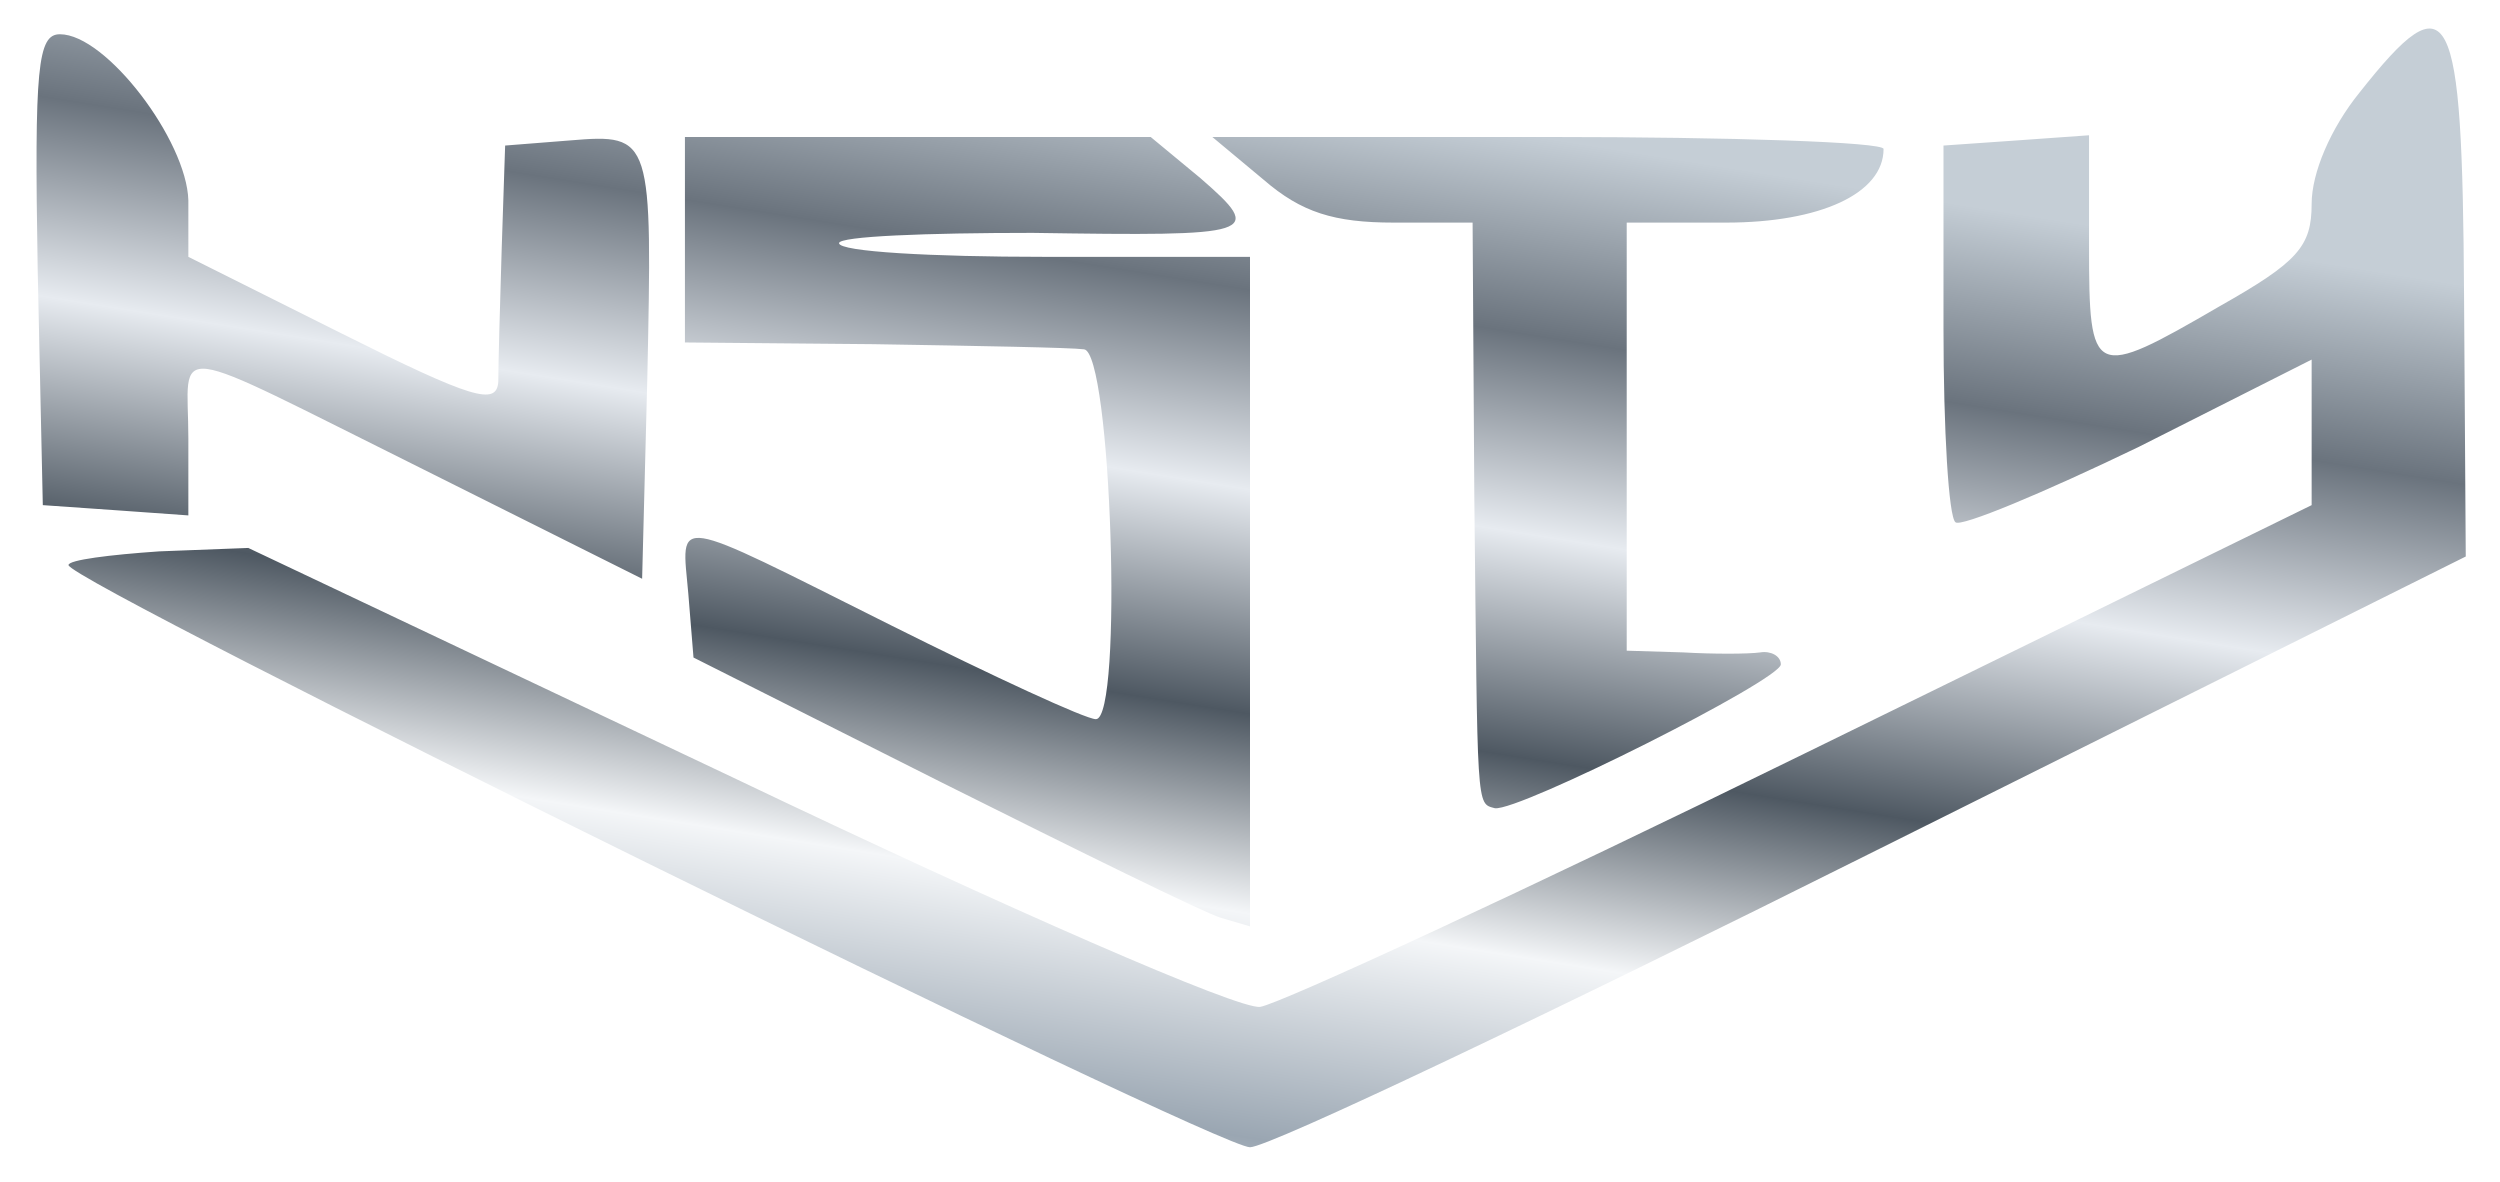
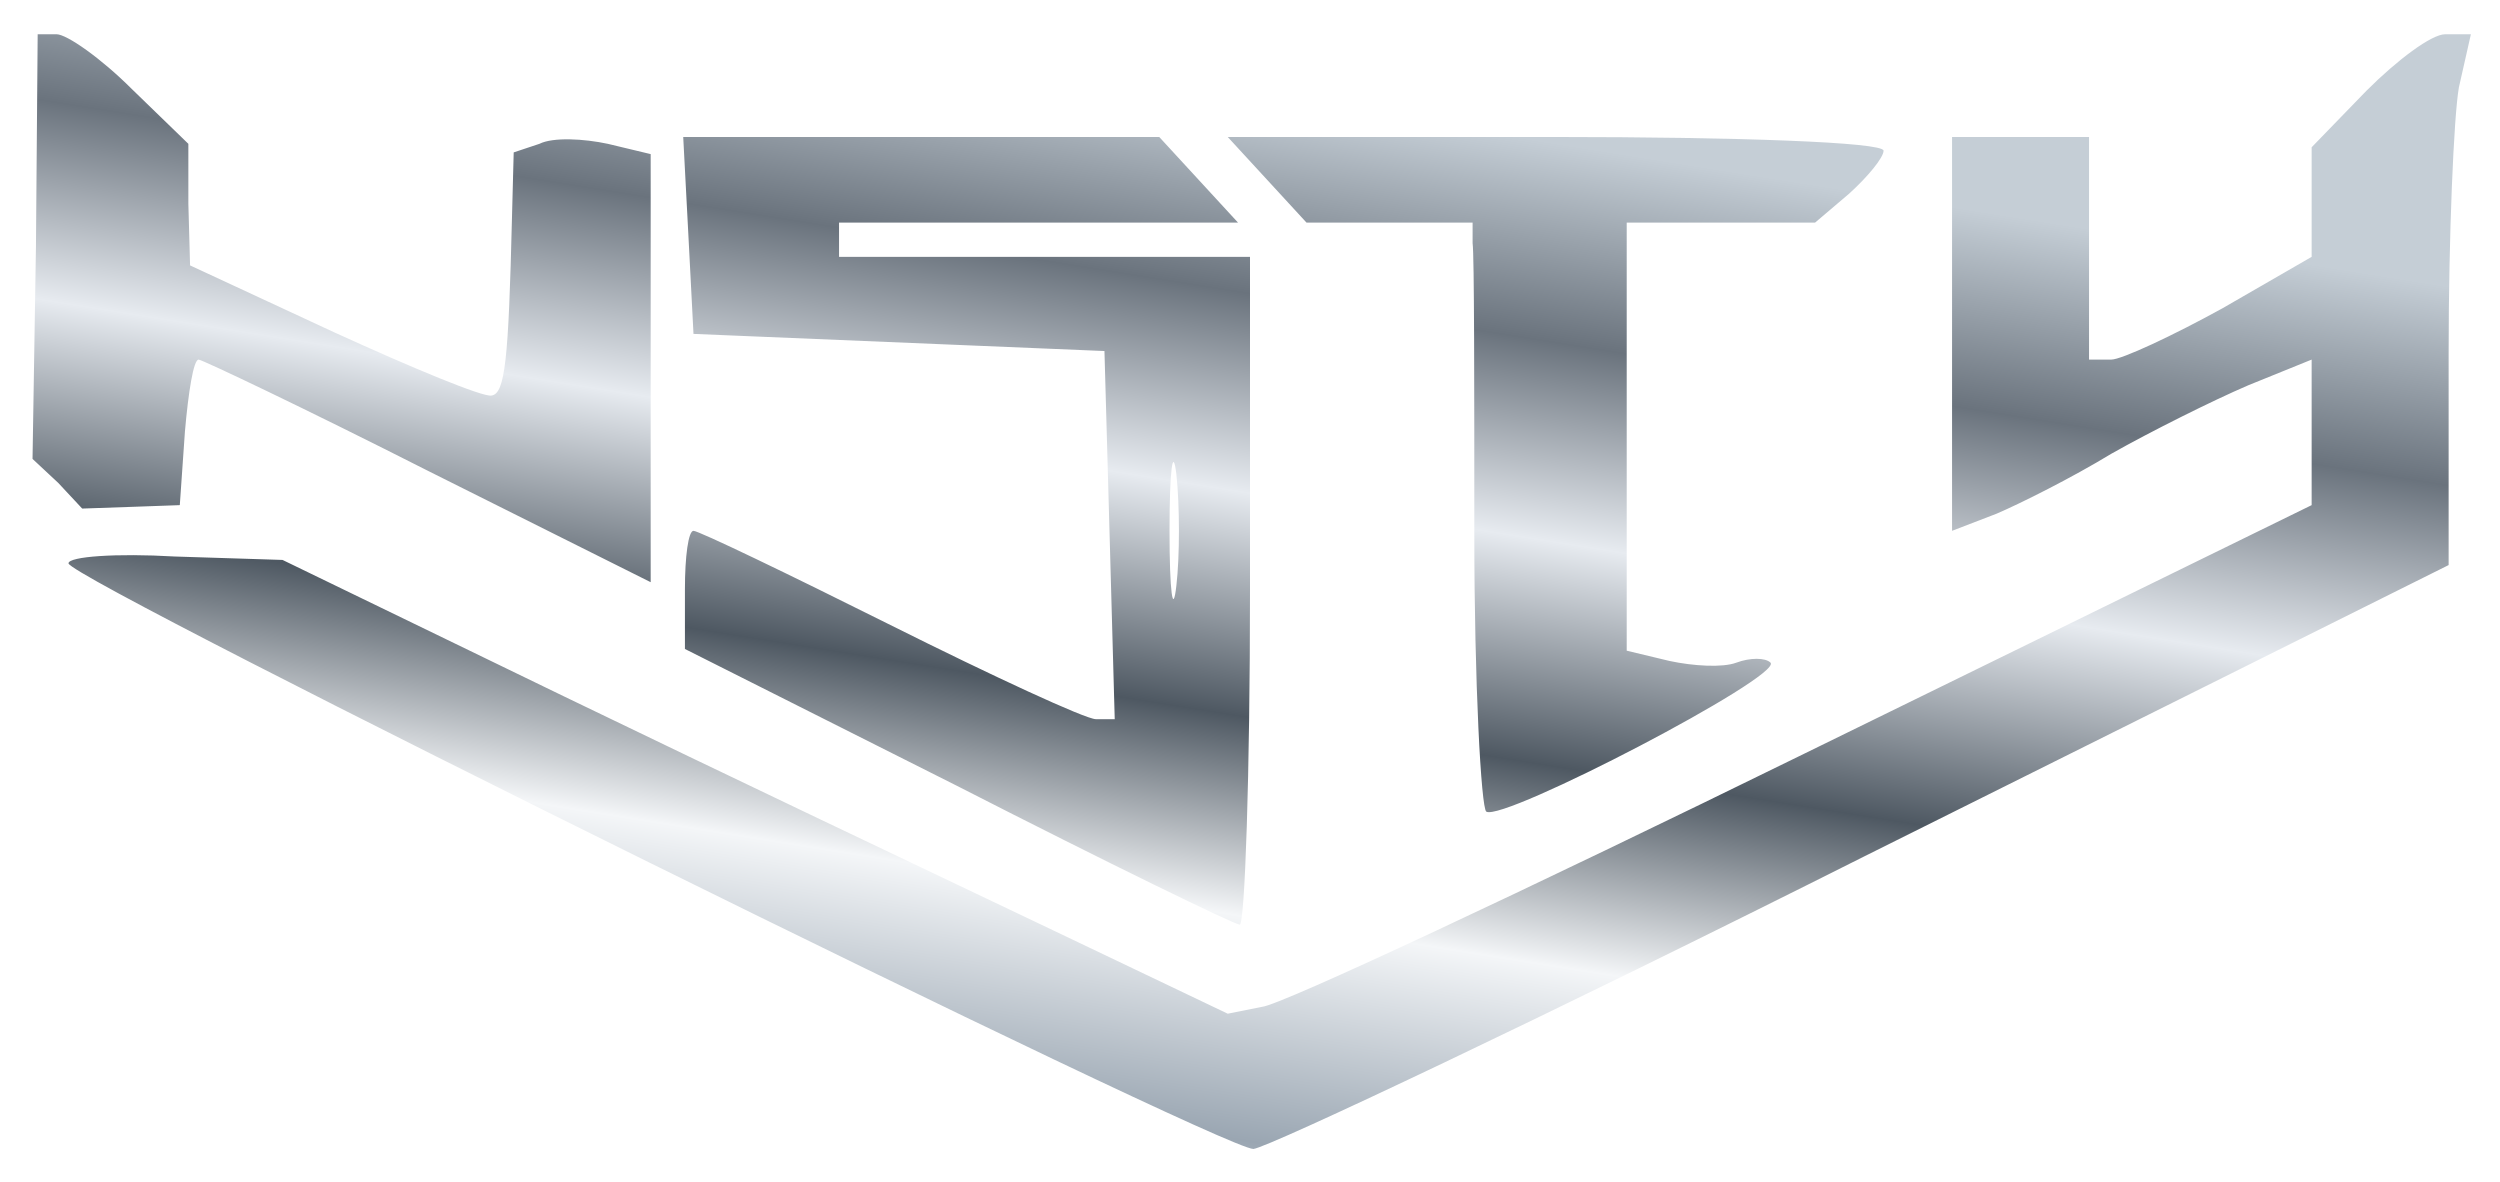
<svg xmlns="http://www.w3.org/2000/svg" viewBox="0 0 146 69" role="img">
  <defs>
    <linearGradient id="metal" x1="0" y1="0" x2="0.35" y2="1">
      <stop offset="0" stop-color="#ffffff" />
      <stop offset="0.16" stop-color="#9aa6b2" />
      <stop offset="0.34" stop-color="#f4f6f8" />
      <stop offset="0.5" stop-color="#4e5862" />
      <stop offset="0.68" stop-color="#e7ebf0" />
      <stop offset="0.84" stop-color="#6a737d" />
      <stop offset="1" stop-color="#c5ced6" />
    </linearGradient>
  </defs>
-   <g transform="translate(0,69) scale(0.1,-0.1)" fill="url(#metal)" stroke="none">
-     <path d="M22 533 l3 -138 43 -3 42 -3 0 45 c0 56 -16 58 137 -18 l128 -64 3 116 c3 142 3 144 -45 140 l-38 -3 -2 -60 c-1 -33 -2 -68 -2 -78 -1 -14 -15 -10 -91 28 l-90 45 0 33 c-1 35 -48 97 -75 97 -13 0 -15 -19 -13 -137z M1378 636 c-17 -21 -28 -47 -28 -65 0 -25 -8 -34 -54 -60 -74 -43 -76 -42 -76 35 l0 65 -42 -3 -43 -3 0 -107 c0 -59 3 -110 7 -113 3 -3 51 17 107 44 l101 51 0 -42 0 -43 -296 -145 c-163 -80 -306 -146 -318 -148 -12 -2 -149 58 -306 133 l-285 135 -52 -2 c-29 -2 -53 -5 -53 -8 0 -10 670 -340 690 -340 11 0 175 78 365 173 l345 172 -1 153 c-1 171 -8 185 -61 118z M400 550 l0 -60 110 -1 c61 -1 116 -2 123 -3 16 -1 23 -216 7 -216 -6 0 -60 25 -120 55 -130 65 -122 64 -118 18 l3 -37 145 -73 c80 -40 153 -76 163 -79 l17 -5 0 195 0 196 -120 0 c-66 0 -120 3 -120 8 0 4 51 6 113 6 131 -2 136 -1 98 32 l-29 24 -136 0 -136 0 0 -60z M738 585 c22 -19 41 -25 76 -25 l46 0 1 -160 c2 -184 1 -179 12 -182 14 -2 167 75 167 84 0 5 -6 8 -12 7 -7 -1 -28 -1 -45 0 l-33 1 0 125 0 125 58 0 c55 0 92 17 92 43 0 4 -88 7 -196 7 l-196 0 30 -25z" />
+   <g transform="translate(0,69) scale(0.1,-0.1)" fill="url(#metal)" fill-rule="evenodd" stroke="none">
+     <path d="M21 546 l-2 -124 15 -14 14 -15 29 1 28 1 3 43 c2 23 5 42 8 42 2 0 63 -29 134 -65 l130 -65 0 125 0 125 -25 6 c-14 3 -32 4 -40 0 l-15 -5 -1 -38 c-2 -83 -4 -103 -12 -104 -5 -1 -46 16 -92 37 l-84 39 -1 36 0 35 -33 32 c-18 18 -38 32 -44 32 l-11 0 -1 -124z M1382 637 l-32 -33 0 -32 0 -32 -52 -30 c-29 -16 -59 -30 -65 -30 l-13 0 0 65 0 65 -40 0 -40 0 0 -115 0 -115 26 10 c14 6 44 21 67 35 23 13 59 31 80 40 l37 15 0 -43 0 -42 -296 -145 c-163 -80 -306 -147 -317 -148 l-20 -4 -111 53 c-61 29 -185 88 -276 132 l-165 80 -63 2 c-34 2 -62 0 -62 -4 1 -10 673 -342 692 -342 9 1 170 77 357 171 l341 170 0 124 c0 68 3 138 6 155 l7 31 -15 0 c-8 0 -28 -15 -46 -33z M402 553 l3 -58 120 -5 120 -5 3 -107 3 -108 -11 0 c-6 0 -60 25 -120 55 -60 30 -112 55 -115 55 -3 0 -5 -15 -5 -34 l0 -35 159 -80 c88 -45 162 -81 165 -81 3 0 6 88 6 195 l0 195 -120 0 -120 0 0 10 0 10 117 0 116 0 -23 25 -23 25 -139 0 -139 0 3 -57z m285 -205 c-2 -18 -4 -4 -4 32 0 36 2 50 4 33 2 -18 2 -48 0 -65z M740 585 l23 -25 49 0 48 0 0 -12 c1 -7 1 -84 1 -170 0 -87 4 -160 7 -162 10 -6 173 79 166 87 -3 3 -12 3 -20 0 -8 -3 -25 -2 -39 1 l-25 6 0 125 0 125 55 0 55 0 20 17 c11 10 20 21 20 25 0 5 -86 8 -192 8 l-191 0 23 -25z" />
  </g>
</svg>
